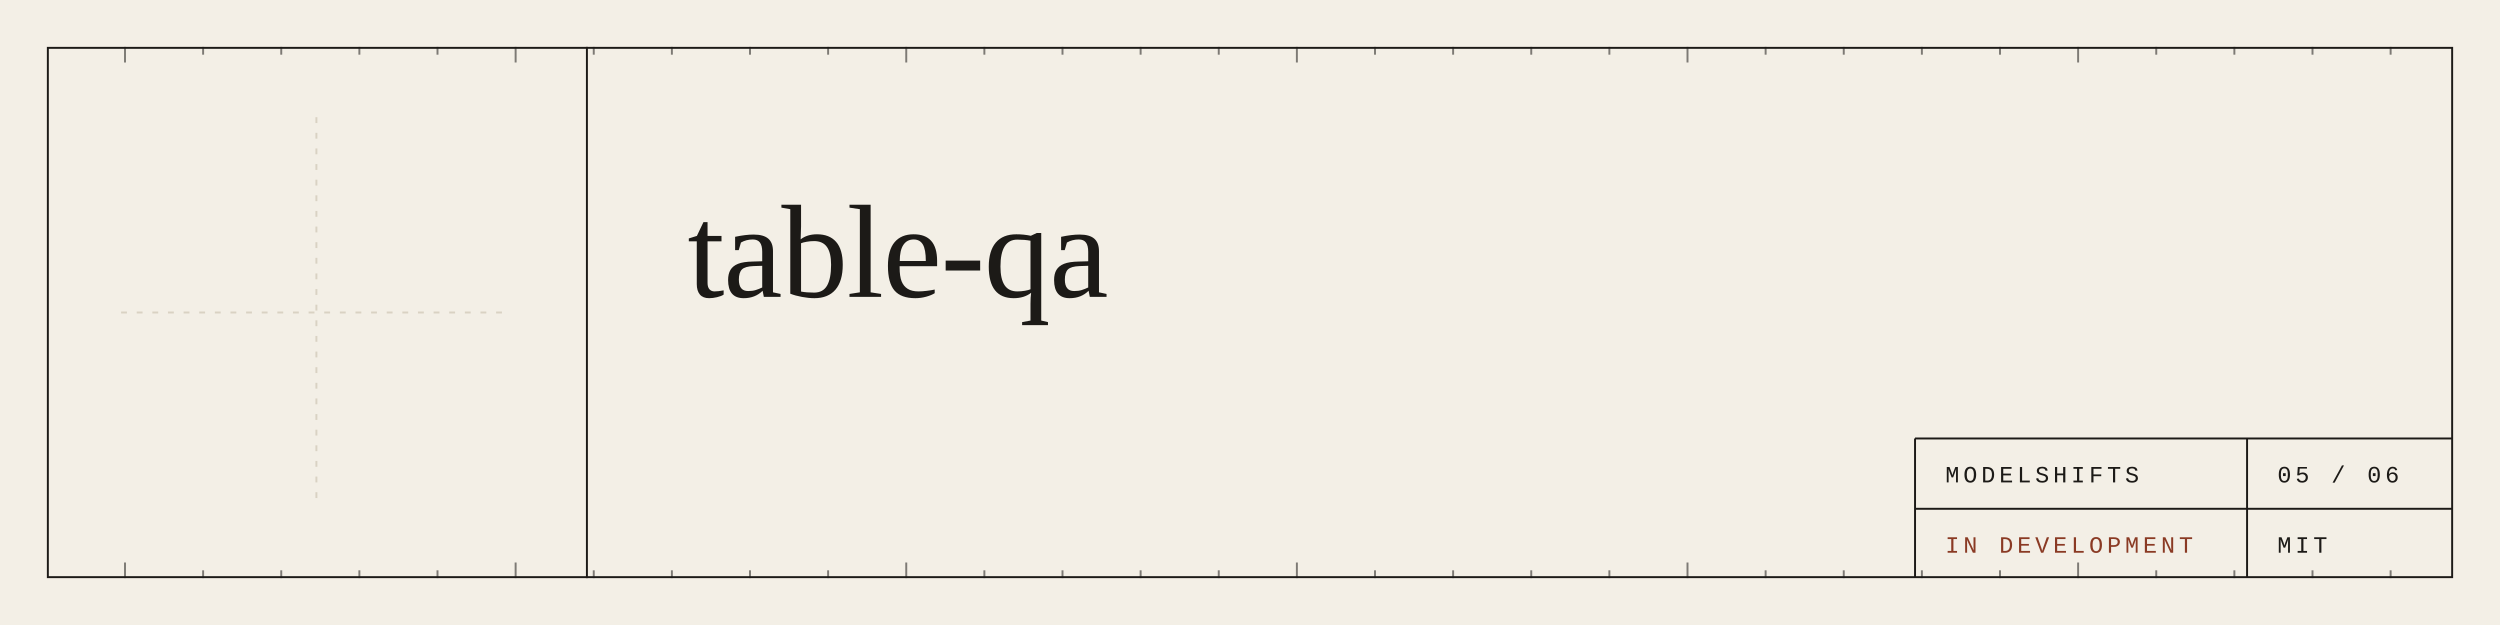
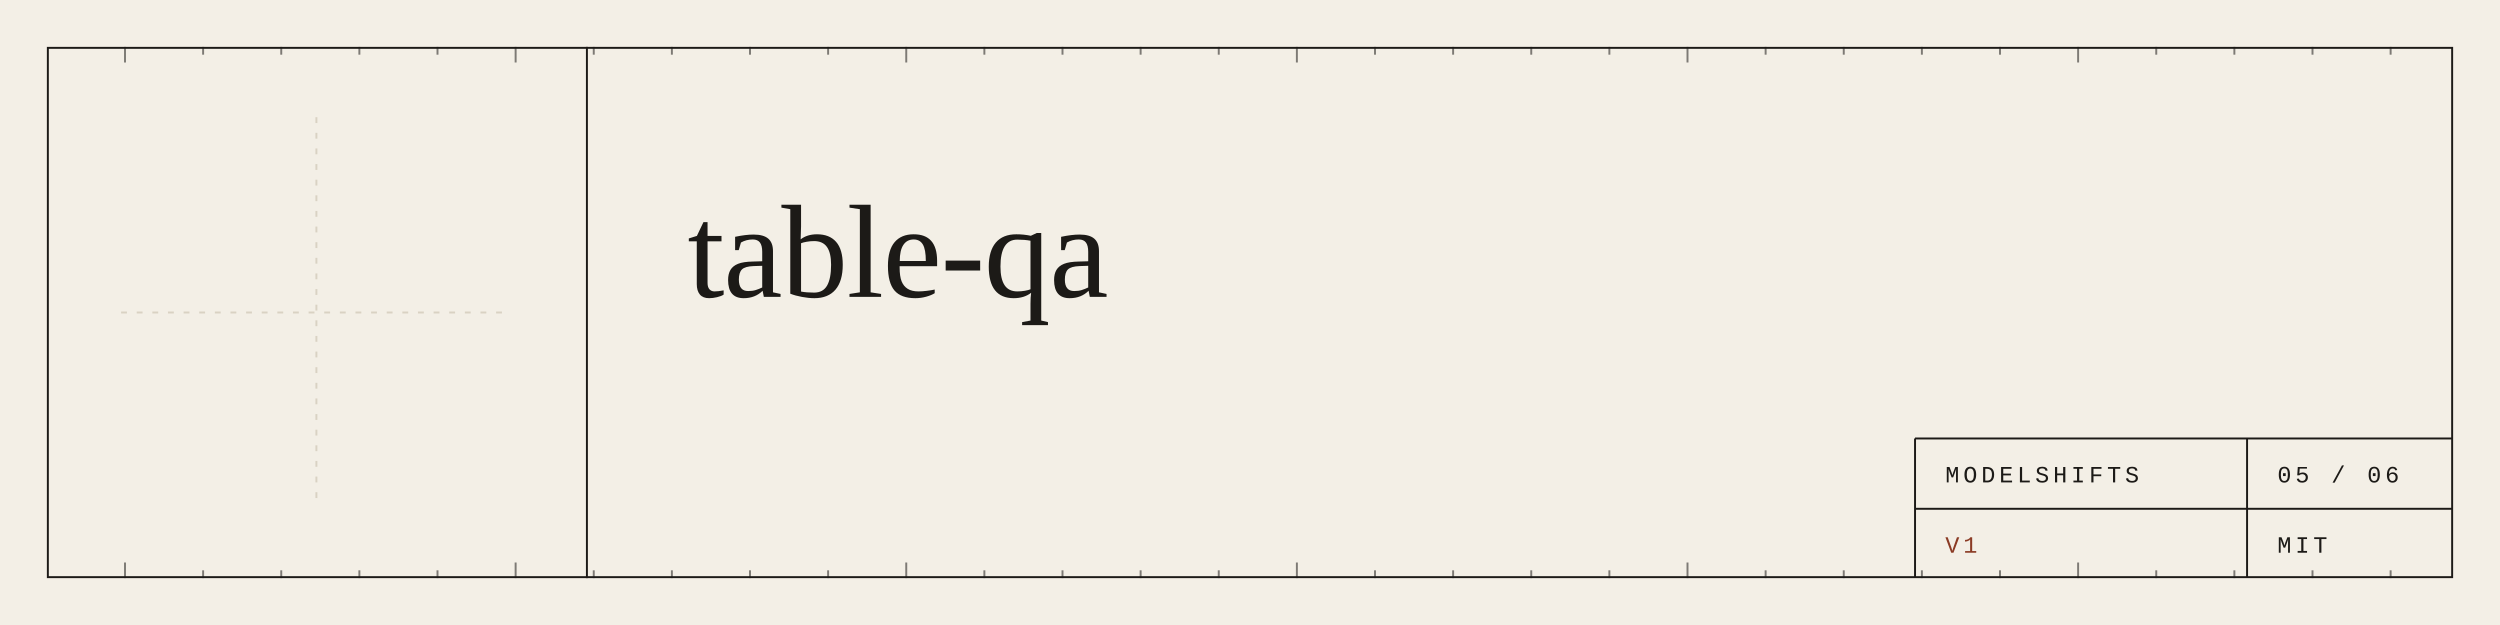
<svg xmlns="http://www.w3.org/2000/svg" width="1280" height="320" viewBox="0 0 1280 320" role="img" aria-label="table-qa by Modelshifts">
  <style>
    .d{fill:none;stroke-linecap:round;stroke-linejoin:round;stroke-dasharray:1 2;stroke-dashoffset:1.02;opacity:0;animation:draw 10s cubic-bezier(.6,.05,.3,1) infinite}
    .u{stroke-dasharray:1 2;stroke-dashoffset:1.02;opacity:0;animation:draw 10s cubic-bezier(.6,.05,.3,1) infinite;animation-delay:2.4s}
    .t{opacity:0;animation:fade 10s ease infinite}
    @keyframes draw{0%{stroke-dashoffset:1.02;opacity:0}2%{opacity:1}16%{stroke-dashoffset:0}82%{stroke-dashoffset:0;opacity:1}92%,100%{stroke-dashoffset:0;opacity:0}}
    @keyframes fade{0%{opacity:0}8%,84%{opacity:1}94%,100%{opacity:0}}
    @media (prefers-reduced-motion: reduce){.d,.u,.t{animation:none;opacity:1;stroke-dashoffset:0}}
  </style>
  <rect width="1280" height="320" fill="#f3efe6" />
  <rect x="24.5" y="24.5" width="1231" height="271" fill="none" stroke="#1c1a17" stroke-width="1" />
  <path d="M64 24 v8 M64 296 v-8M104 24 v4 M104 296 v-4M144 24 v4 M144 296 v-4M184 24 v4 M184 296 v-4M224 24 v4 M224 296 v-4M264 24 v8 M264 296 v-8M304 24 v4 M304 296 v-4M344 24 v4 M344 296 v-4M384 24 v4 M384 296 v-4M424 24 v4 M424 296 v-4M464 24 v8 M464 296 v-8M504 24 v4 M504 296 v-4M544 24 v4 M544 296 v-4M584 24 v4 M584 296 v-4M624 24 v4 M624 296 v-4M664 24 v8 M664 296 v-8M704 24 v4 M704 296 v-4M744 24 v4 M744 296 v-4M784 24 v4 M784 296 v-4M824 24 v4 M824 296 v-4M864 24 v8 M864 296 v-8M904 24 v4 M904 296 v-4M944 24 v4 M944 296 v-4M984 24 v4 M984 296 v-4M1024 24 v4 M1024 296 v-4M1064 24 v8 M1064 296 v-8M1104 24 v4 M1104 296 v-4M1144 24 v4 M1144 296 v-4M1184 24 v4 M1184 296 v-4M1224 24 v4 M1224 296 v-4" stroke="#1c1a17" stroke-width="1" opacity=".55" />
  <path d="M300.5 24 V296" stroke="#1c1a17" stroke-width="1" />
  <g fill="none" stroke="#d9d2c3" stroke-width="1">
    <path d="M62 160 H262 M162 60 V260" stroke-dasharray="3 5" />
  </g>
  <g transform="translate(62 60)">
    <path class="d" style="animation-delay:0.15s" pathLength="1" d="M24 20 V176 H184" stroke="#1c1a17" stroke-width="2.2" />
    <path class="d" style="animation-delay:0.37s" pathLength="1" d="M44 176 V128 H64 V176" stroke="#1c1a17" stroke-width="2.2" />
    <path class="d" style="animation-delay:0.59s" pathLength="1" d="M80 176 V104 H100 V176" stroke="#1c1a17" stroke-width="2.2" />
    <path class="d" style="animation-delay:0.81s" pathLength="1" d="M116 176 V116 H136 V176" stroke="#1c1a17" stroke-width="2.2" />
    <path class="d" style="animation-delay:1.03s" pathLength="1" d="M152 176 V72 H172 V176" stroke="#1c1a17" stroke-width="2.2" />
    <path class="d" style="animation-delay:1.25s" pathLength="1" d="M54 116 L90 88 L126 98 L162 52" stroke="#8a3a24" stroke-width="2.6" />
    <path class="d" style="animation-delay:1.47s" pathLength="1" d="M162 52 m-5 0 a5 5 0 1 0 10 0 a5 5 0 1 0 -10 0" stroke="#8a3a24" stroke-width="2.6" />
  </g>
  <text x="352" y="152" font-family="Georgia, 'Times New Roman', Times, serif" font-size="68" fill="#1c1a17" letter-spacing="-0.5">table-qa</text>
  <path class="u" pathLength="1" d="M354 184 H474" stroke="#8a3a24" stroke-width="3" fill="none" stroke-linecap="round" />
  <text class="t" style="animation-delay:2.6s" x="354" y="226" font-family="'SFMono-Regular', Menlo, Consolas, 'Liberation Mono', monospace" font-size="15" fill="#8a3a24" letter-spacing="3">DATA</text>
  <g font-family="'SFMono-Regular', Menlo, Consolas, 'Liberation Mono', monospace" font-size="12" fill="#1c1a17" letter-spacing="2">
    <path d="M980.5 224.5 H1255.5 M980.5 224.5 V295.5 M1150.5 224.5 V295.5 M980.5 260.5 H1255.5" stroke="#1c1a17" stroke-width="1" fill="none" />
    <text x="996" y="247">MODELSHIFTS</text>
    <text x="1166" y="247">05 / 06</text>
-     <text x="996" y="283" fill="#8a3a24">IN DEVELOPMENT</text>
+     <text x="996" y="283" fill="#8a3a24">V1</text>
    <text x="1166" y="283">MIT</text>
  </g>
</svg>
